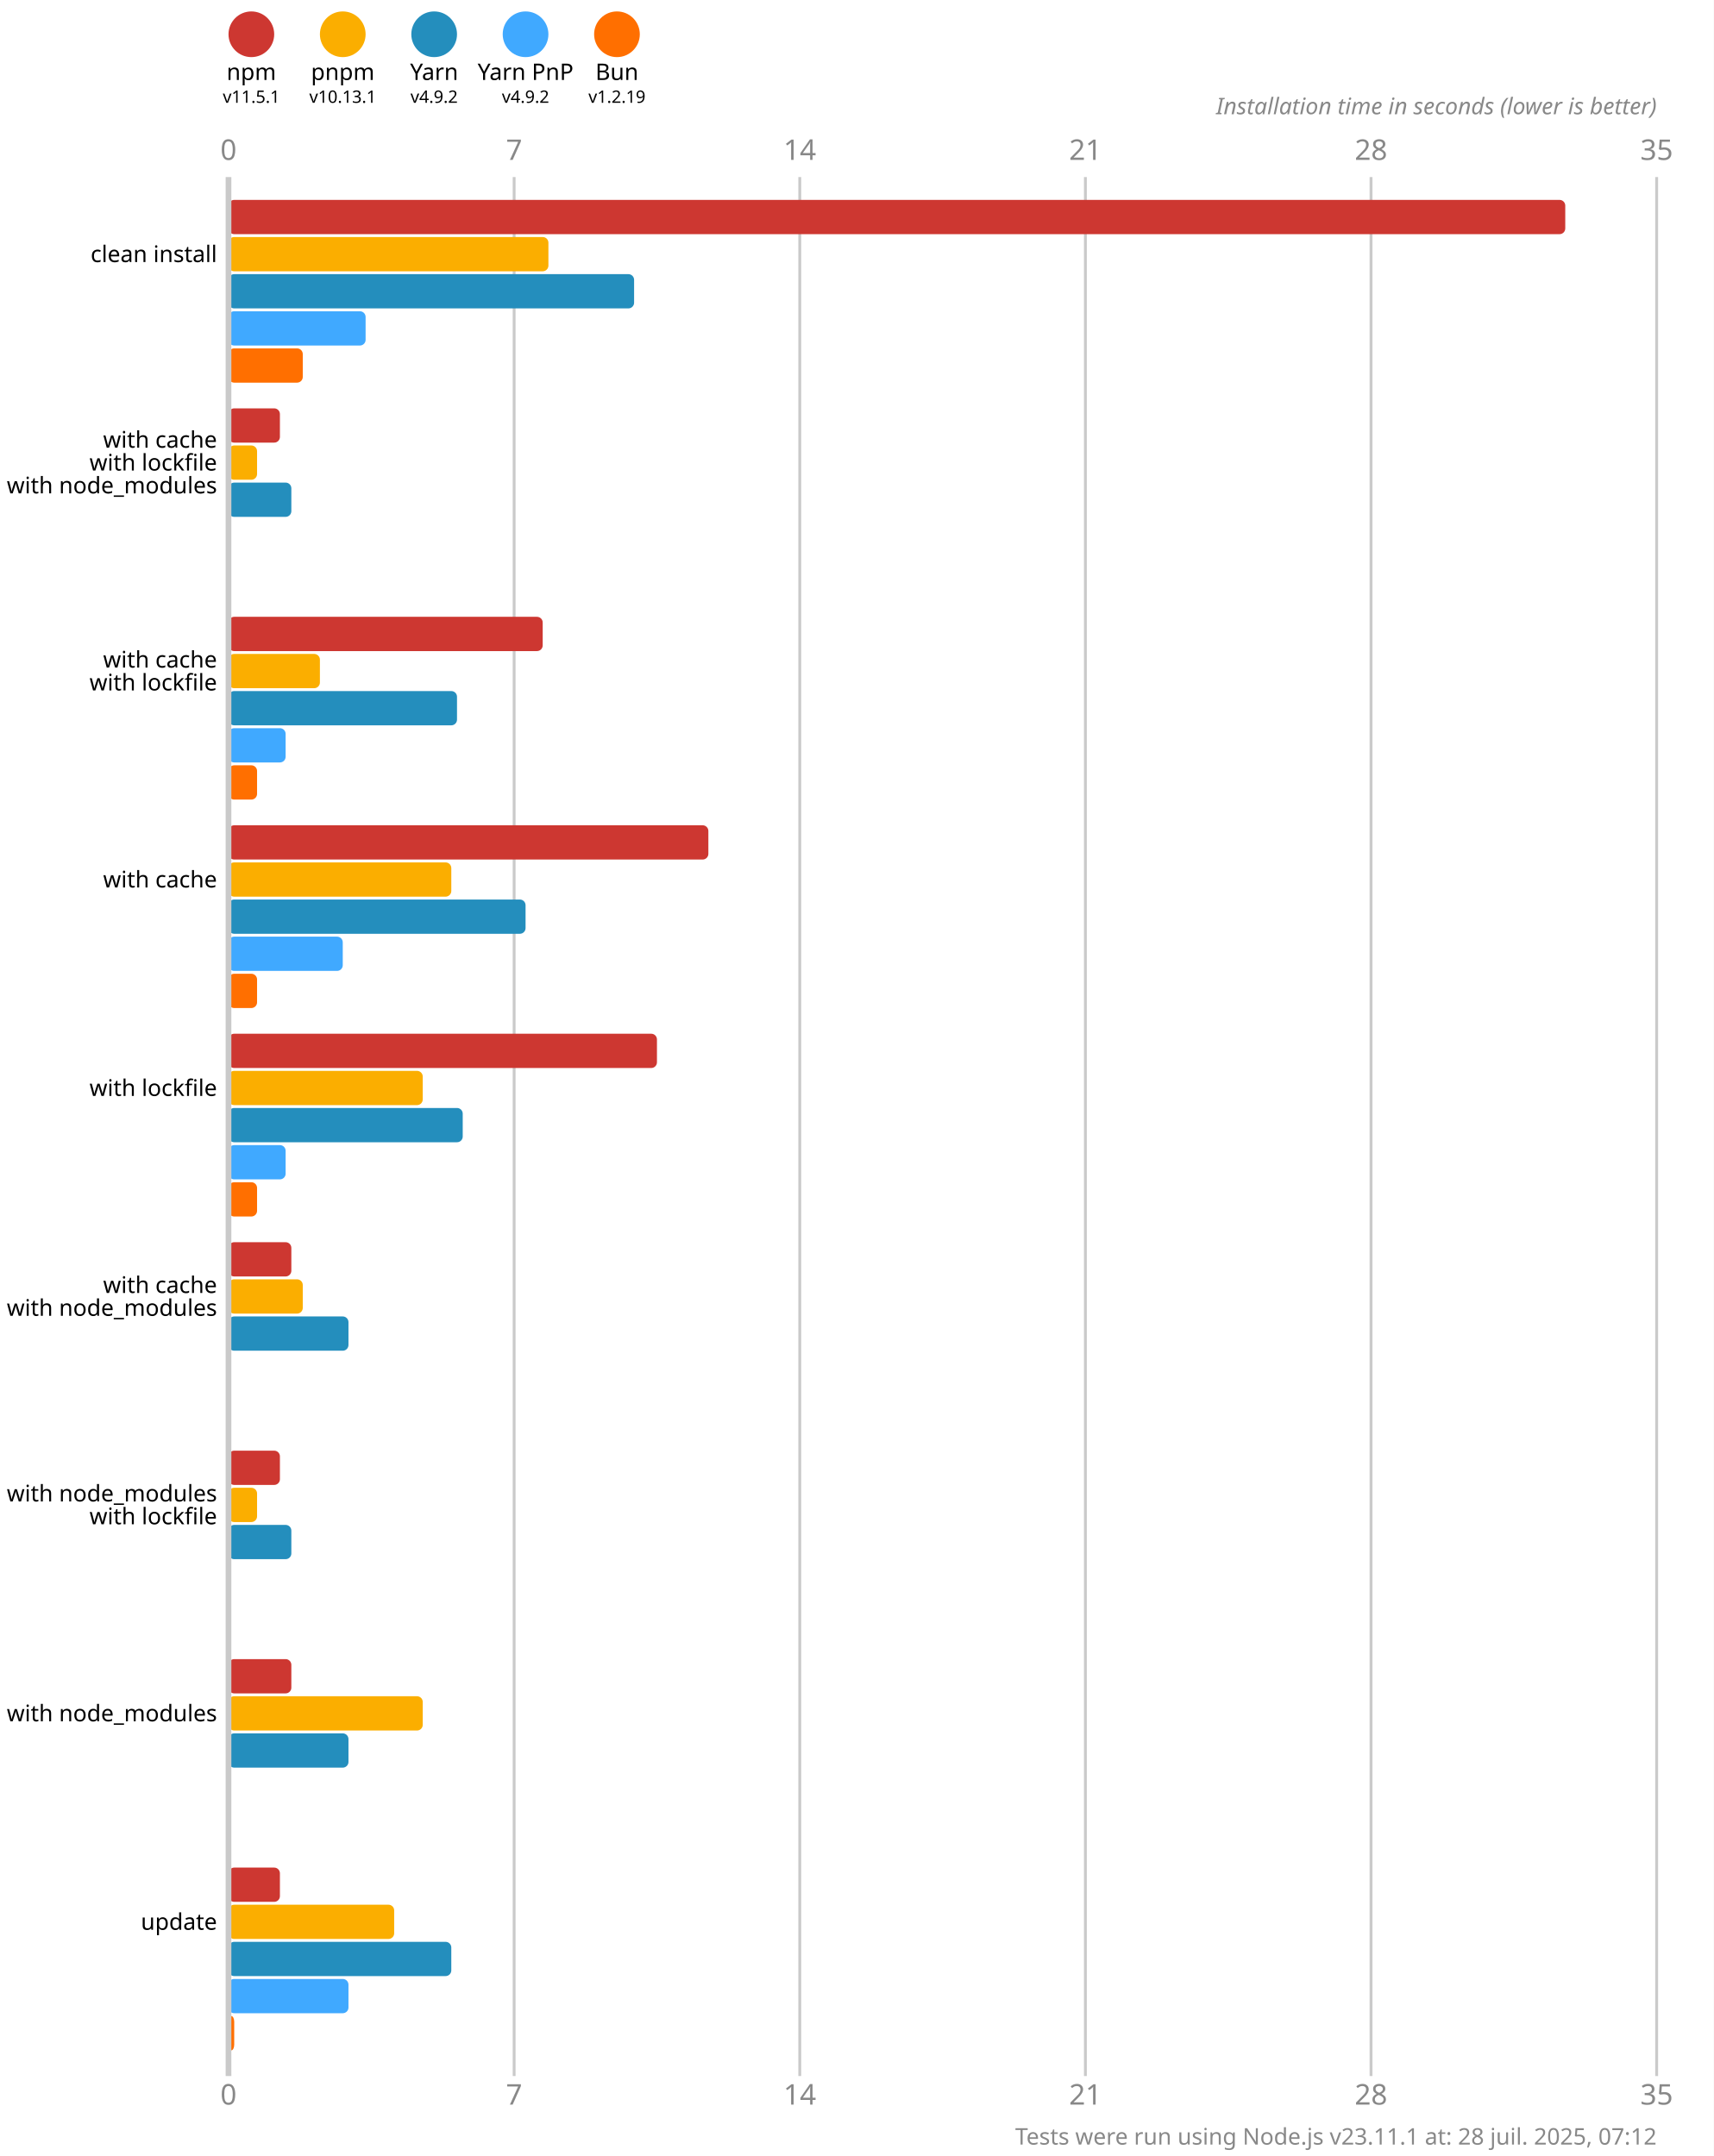
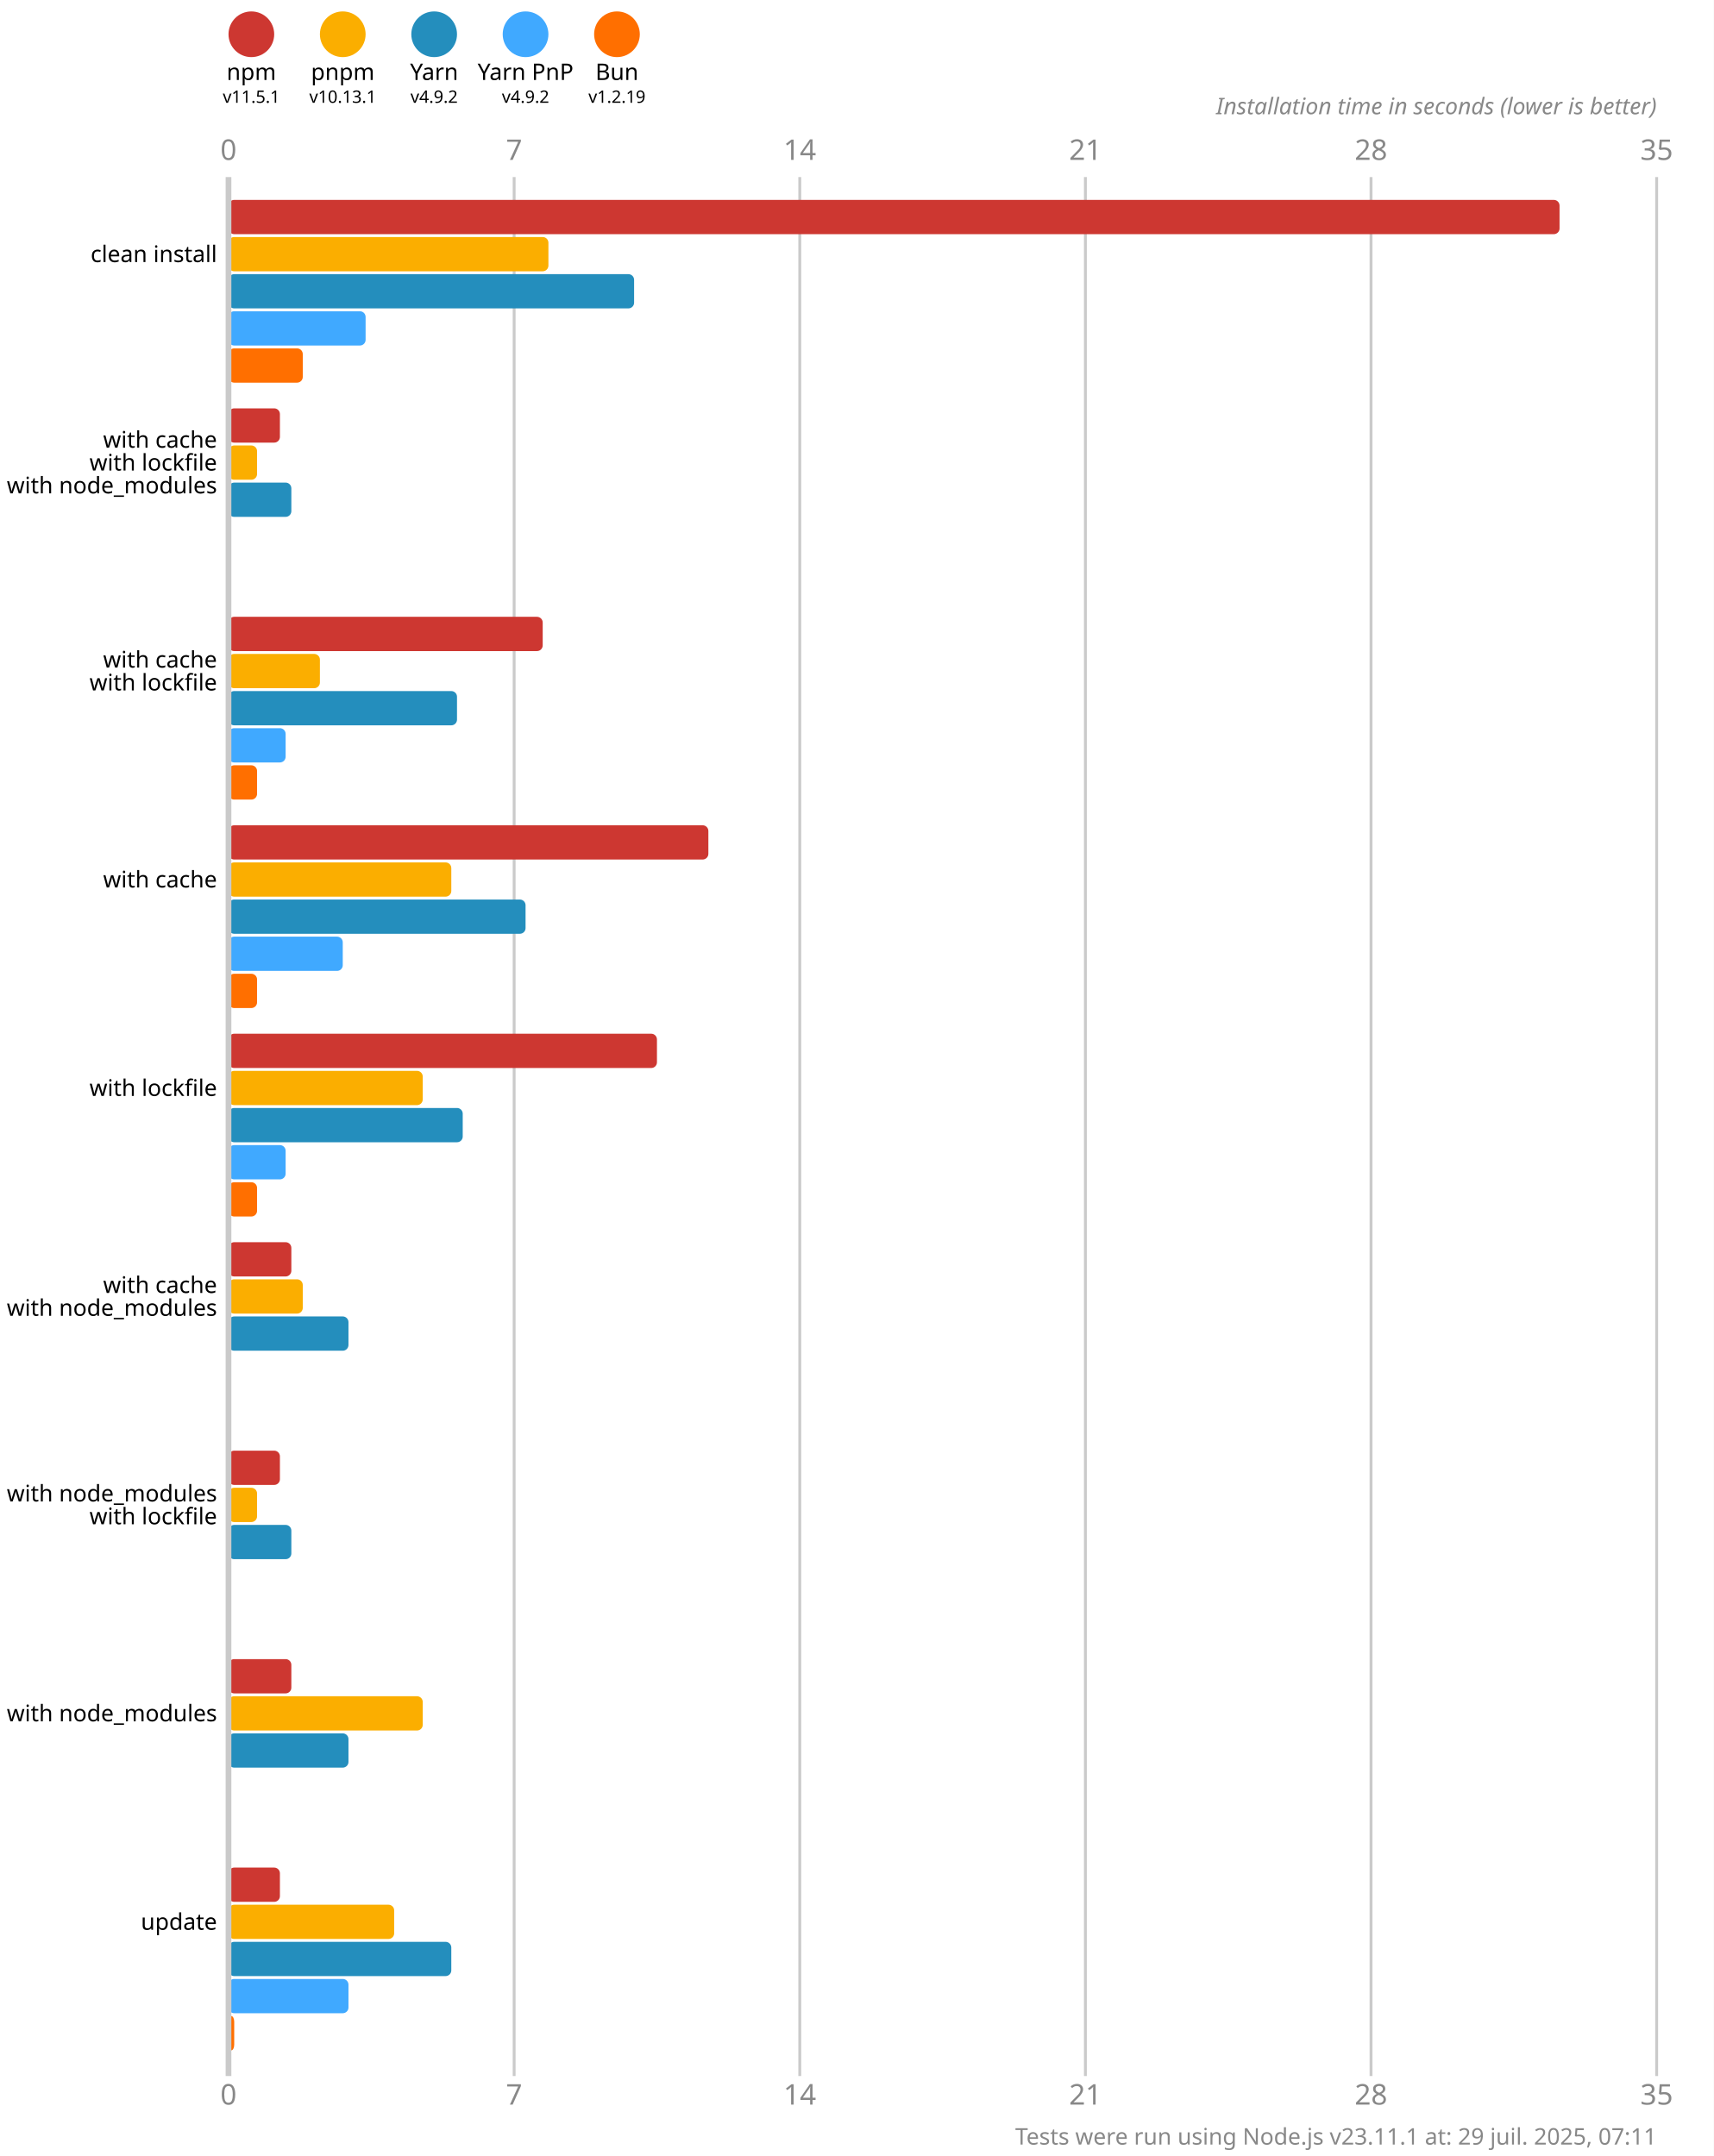
<svg xmlns="http://www.w3.org/2000/svg" version="1.1" viewBox="0 0 300 377.5">
  <style>
    .font { font-family: sans-serif; }
    .s3 { font-size: 3px; }
    .s4 { font-size: 4px; }
    .s5 { font-size: 5px; }
    .line { stroke: #cacaca; }
    .width { stroke-width: 0.5; }
    .text { fill: #888; }
  </style>
  <rect x="0" y="0" width="300" height="377.5" fill="#fff" />
  <circle cx="44" cy="6" r="4" fill="#cd3731" />
  <text x="44" y="14" class="font s4" text-anchor="middle">npm</text>
  <text x="44" y="18" class="font s3" text-anchor="middle">v11.5.1</text>
  <circle cx="60" cy="6" r="4" fill="#fbae00" />
  <text x="60" y="14" class="font s4" text-anchor="middle">pnpm</text>
  <text x="60" y="18" class="font s3" text-anchor="middle">v10.13.1</text>
  <circle cx="76" cy="6" r="4" fill="#248ebd" />
  <text x="76" y="14" class="font s4" text-anchor="middle">Yarn</text>
  <text x="76" y="18" class="font s3" text-anchor="middle">v4.9.2</text>
  <circle cx="92" cy="6" r="4" fill="#40a9ff" />
  <text x="92" y="14" class="font s4" text-anchor="middle">Yarn PnP</text>
  <text x="92" y="18" class="font s3" text-anchor="middle">v4.9.2</text>
  <circle cx="108" cy="6" r="4" fill="#ff6f00" />
  <text x="108" y="14" class="font s4" text-anchor="middle">Bun</text>
  <text x="108" y="18" class="font s3" text-anchor="middle">v1.2.19</text>
  <text x="40" y="28" class="font s5 text" text-anchor="middle">0</text>
  <text x="40" y="368.5" class="font s5 text" text-anchor="middle">0</text>
  <line x1="90" y1="31" x2="90" y2="363.5" class="line width" />
  <text x="90" y="28" class="font s5 text" text-anchor="middle">7</text>
  <text x="90" y="368.5" class="font s5 text" text-anchor="middle">7</text>
  <line x1="140" y1="31" x2="140" y2="363.5" class="line width" />
  <text x="140" y="28" class="font s5 text" text-anchor="middle">14</text>
  <text x="140" y="368.5" class="font s5 text" text-anchor="middle">14</text>
  <line x1="190" y1="31" x2="190" y2="363.5" class="line width" />
  <text x="190" y="28" class="font s5 text" text-anchor="middle">21</text>
  <text x="190" y="368.5" class="font s5 text" text-anchor="middle">21</text>
  <line x1="240" y1="31" x2="240" y2="363.5" class="line width" />
  <text x="240" y="28" class="font s5 text" text-anchor="middle">28</text>
  <text x="240" y="368.5" class="font s5 text" text-anchor="middle">28</text>
  <line x1="290" y1="31" x2="290" y2="363.5" class="line width" />
  <text x="290" y="28" class="font s5 text" text-anchor="middle">35</text>
  <text x="290" y="368.5" class="font s5 text" text-anchor="middle">35</text>
  <text x="290" y="20" class="font s4 text" font-style="italic" text-anchor="end">Installation time in seconds (lower is better)</text>
-   <rect x="40" y="35" width="234" height="6" fill="#cd3731" rx="1" ry="1" />
+   <rect x="40" y="35" width="233" height="6" fill="#cd3731" rx="1" ry="1" />
  <rect x="40" y="41.5" width="56" height="6" fill="#fbae00" rx="1" ry="1" />
  <rect x="40" y="48" width="71" height="6" fill="#248ebd" rx="1" ry="1" />
  <rect x="40" y="54.5" width="24" height="6" fill="#40a9ff" rx="1" ry="1" />
  <rect x="40" y="61" width="13" height="6" fill="#ff6f00" rx="1" ry="1" />
  <rect x="40" y="71.5" width="9" height="6" fill="#cd3731" rx="1" ry="1" />
  <rect x="40" y="78" width="5" height="6" fill="#fbae00" rx="1" ry="1" />
  <rect x="40" y="84.5" width="11" height="6" fill="#248ebd" rx="1" ry="1" />
  <rect x="40" y="91" width="0" height="6" fill="#40a9ff" rx="1" ry="1" />
  <rect x="40" y="97.5" width="0" height="6" fill="#ff6f00" rx="1" ry="1" />
  <rect x="40" y="108" width="55" height="6" fill="#cd3731" rx="1" ry="1" />
  <rect x="40" y="114.5" width="16" height="6" fill="#fbae00" rx="1" ry="1" />
  <rect x="40" y="121" width="40" height="6" fill="#248ebd" rx="1" ry="1" />
  <rect x="40" y="127.5" width="10" height="6" fill="#40a9ff" rx="1" ry="1" />
  <rect x="40" y="134" width="5" height="6" fill="#ff6f00" rx="1" ry="1" />
  <rect x="40" y="144.5" width="84" height="6" fill="#cd3731" rx="1" ry="1" />
  <rect x="40" y="151" width="39" height="6" fill="#fbae00" rx="1" ry="1" />
  <rect x="40" y="157.5" width="52" height="6" fill="#248ebd" rx="1" ry="1" />
  <rect x="40" y="164" width="20" height="6" fill="#40a9ff" rx="1" ry="1" />
  <rect x="40" y="170.5" width="5" height="6" fill="#ff6f00" rx="1" ry="1" />
  <rect x="40" y="181" width="75" height="6" fill="#cd3731" rx="1" ry="1" />
  <rect x="40" y="187.5" width="34" height="6" fill="#fbae00" rx="1" ry="1" />
  <rect x="40" y="194" width="41" height="6" fill="#248ebd" rx="1" ry="1" />
  <rect x="40" y="200.5" width="10" height="6" fill="#40a9ff" rx="1" ry="1" />
  <rect x="40" y="207" width="5" height="6" fill="#ff6f00" rx="1" ry="1" />
  <rect x="40" y="217.5" width="11" height="6" fill="#cd3731" rx="1" ry="1" />
  <rect x="40" y="224" width="13" height="6" fill="#fbae00" rx="1" ry="1" />
  <rect x="40" y="230.5" width="21" height="6" fill="#248ebd" rx="1" ry="1" />
  <rect x="40" y="237" width="0" height="6" fill="#40a9ff" rx="1" ry="1" />
  <rect x="40" y="243.5" width="0" height="6" fill="#ff6f00" rx="1" ry="1" />
  <rect x="40" y="254" width="9" height="6" fill="#cd3731" rx="1" ry="1" />
  <rect x="40" y="260.5" width="5" height="6" fill="#fbae00" rx="1" ry="1" />
  <rect x="40" y="267" width="11" height="6" fill="#248ebd" rx="1" ry="1" />
  <rect x="40" y="273.5" width="0" height="6" fill="#40a9ff" rx="1" ry="1" />
  <rect x="40" y="280" width="0" height="6" fill="#ff6f00" rx="1" ry="1" />
  <rect x="40" y="290.5" width="11" height="6" fill="#cd3731" rx="1" ry="1" />
  <rect x="40" y="297" width="34" height="6" fill="#fbae00" rx="1" ry="1" />
  <rect x="40" y="303.5" width="21" height="6" fill="#248ebd" rx="1" ry="1" />
  <rect x="40" y="310" width="0" height="6" fill="#40a9ff" rx="1" ry="1" />
  <rect x="40" y="316.5" width="0" height="6" fill="#ff6f00" rx="1" ry="1" />
  <rect x="40" y="327" width="9" height="6" fill="#cd3731" rx="1" ry="1" />
  <rect x="40" y="333.5" width="29" height="6" fill="#fbae00" rx="1" ry="1" />
  <rect x="40" y="340" width="39" height="6" fill="#248ebd" rx="1" ry="1" />
  <rect x="40" y="346.5" width="21" height="6" fill="#40a9ff" rx="1" ry="1" />
  <rect x="40" y="353" width="1" height="6" fill="#ff6f00" rx="1" ry="1" />
  <line x1="40" y1="31" x2="40" y2="363.5" class="line" />
  <text x="38" y="44.5" class="font s4" dominant-baseline="middle" text-anchor="end">clean install</text>
  <text x="38" y="77" class="font s4" dominant-baseline="middle" text-anchor="end">with cache</text>
  <text x="38" y="81" class="font s4" dominant-baseline="middle" text-anchor="end">with lockfile</text>
  <text x="38" y="85" class="font s4" dominant-baseline="middle" text-anchor="end">with node_modules</text>
  <text x="38" y="115.5" class="font s4" dominant-baseline="middle" text-anchor="end">with cache</text>
  <text x="38" y="119.5" class="font s4" dominant-baseline="middle" text-anchor="end">with lockfile</text>
  <text x="38" y="154" class="font s4" dominant-baseline="middle" text-anchor="end">with cache</text>
  <text x="38" y="190.5" class="font s4" dominant-baseline="middle" text-anchor="end">with lockfile</text>
  <text x="38" y="225" class="font s4" dominant-baseline="middle" text-anchor="end">with cache</text>
  <text x="38" y="229" class="font s4" dominant-baseline="middle" text-anchor="end">with node_modules</text>
  <text x="38" y="261.5" class="font s4" dominant-baseline="middle" text-anchor="end">with node_modules</text>
  <text x="38" y="265.5" class="font s4" dominant-baseline="middle" text-anchor="end">with lockfile</text>
  <text x="38" y="300" class="font s4" dominant-baseline="middle" text-anchor="end">with node_modules</text>
  <text x="38" y="336.5" class="font s4" dominant-baseline="middle" text-anchor="end">update</text>
-   <text x="290" y="375.5" class="font s4 text" text-anchor="end">Tests were run using Node.js v23.11.1 at: 28 juil. 2025, 07:12</text>
+   <text x="290" y="375.5" class="font s4 text" text-anchor="end">Tests were run using Node.js v23.11.1 at: 29 juil. 2025, 07:11</text>
</svg>
